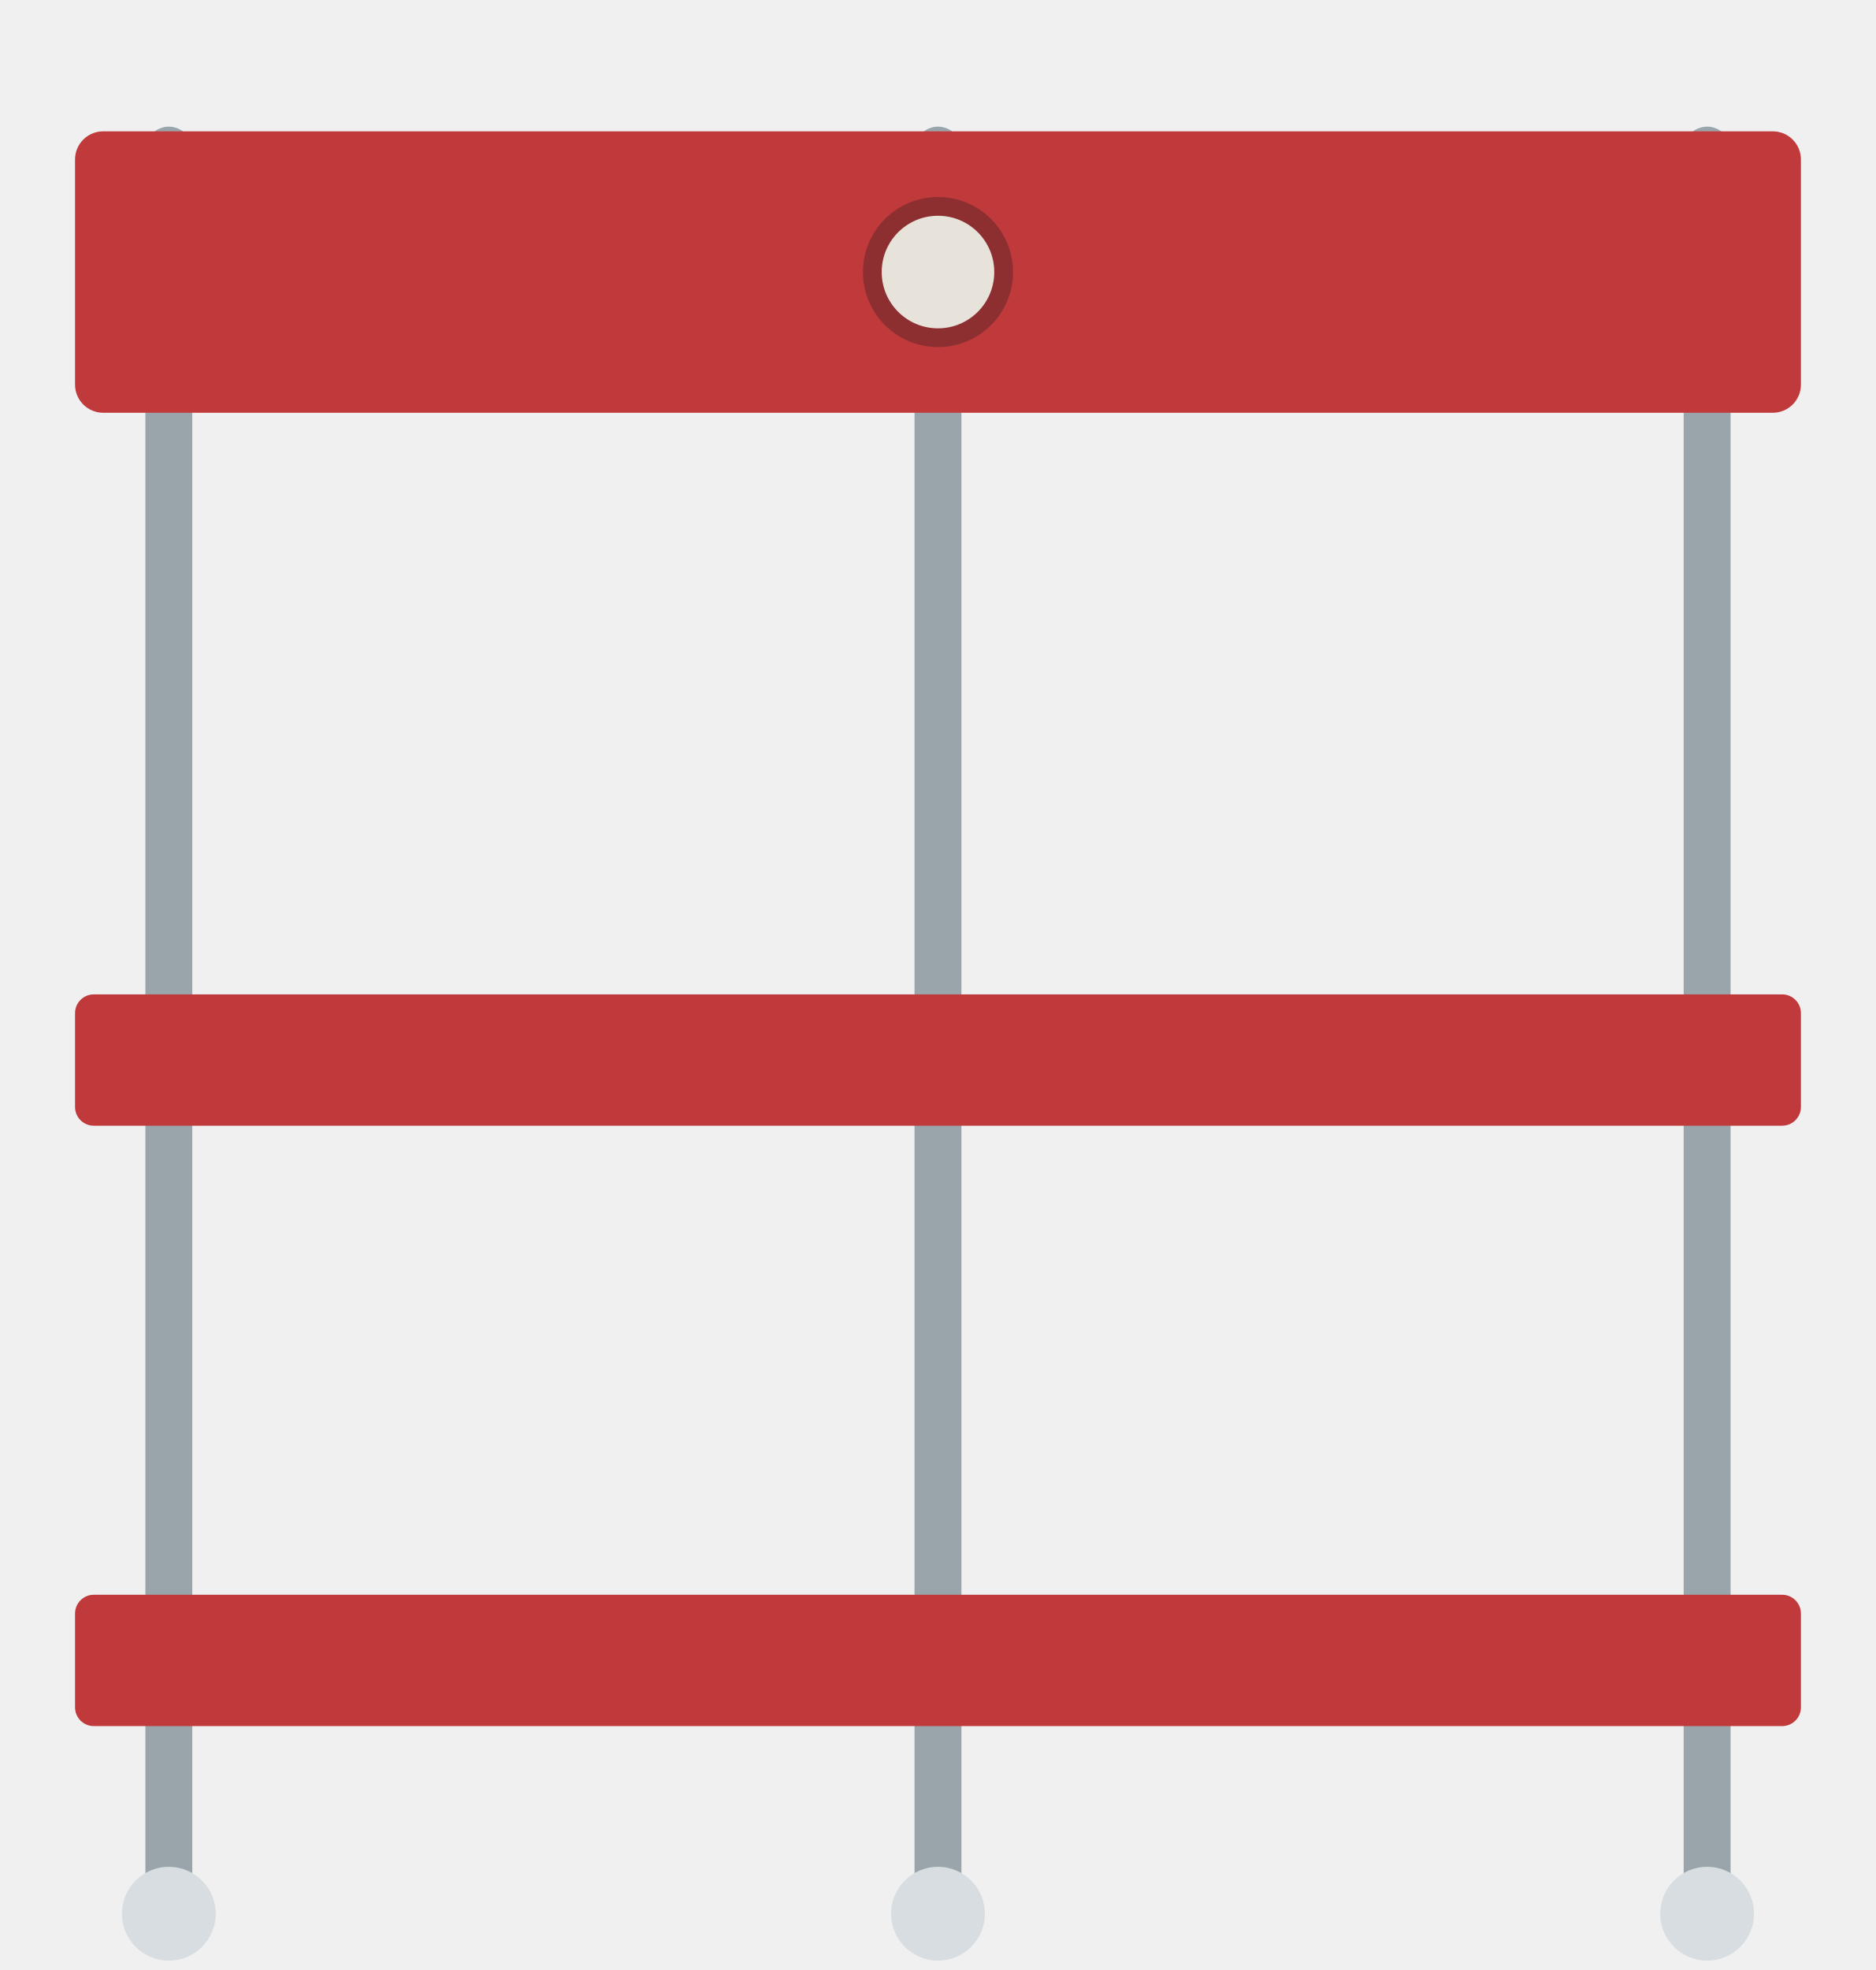
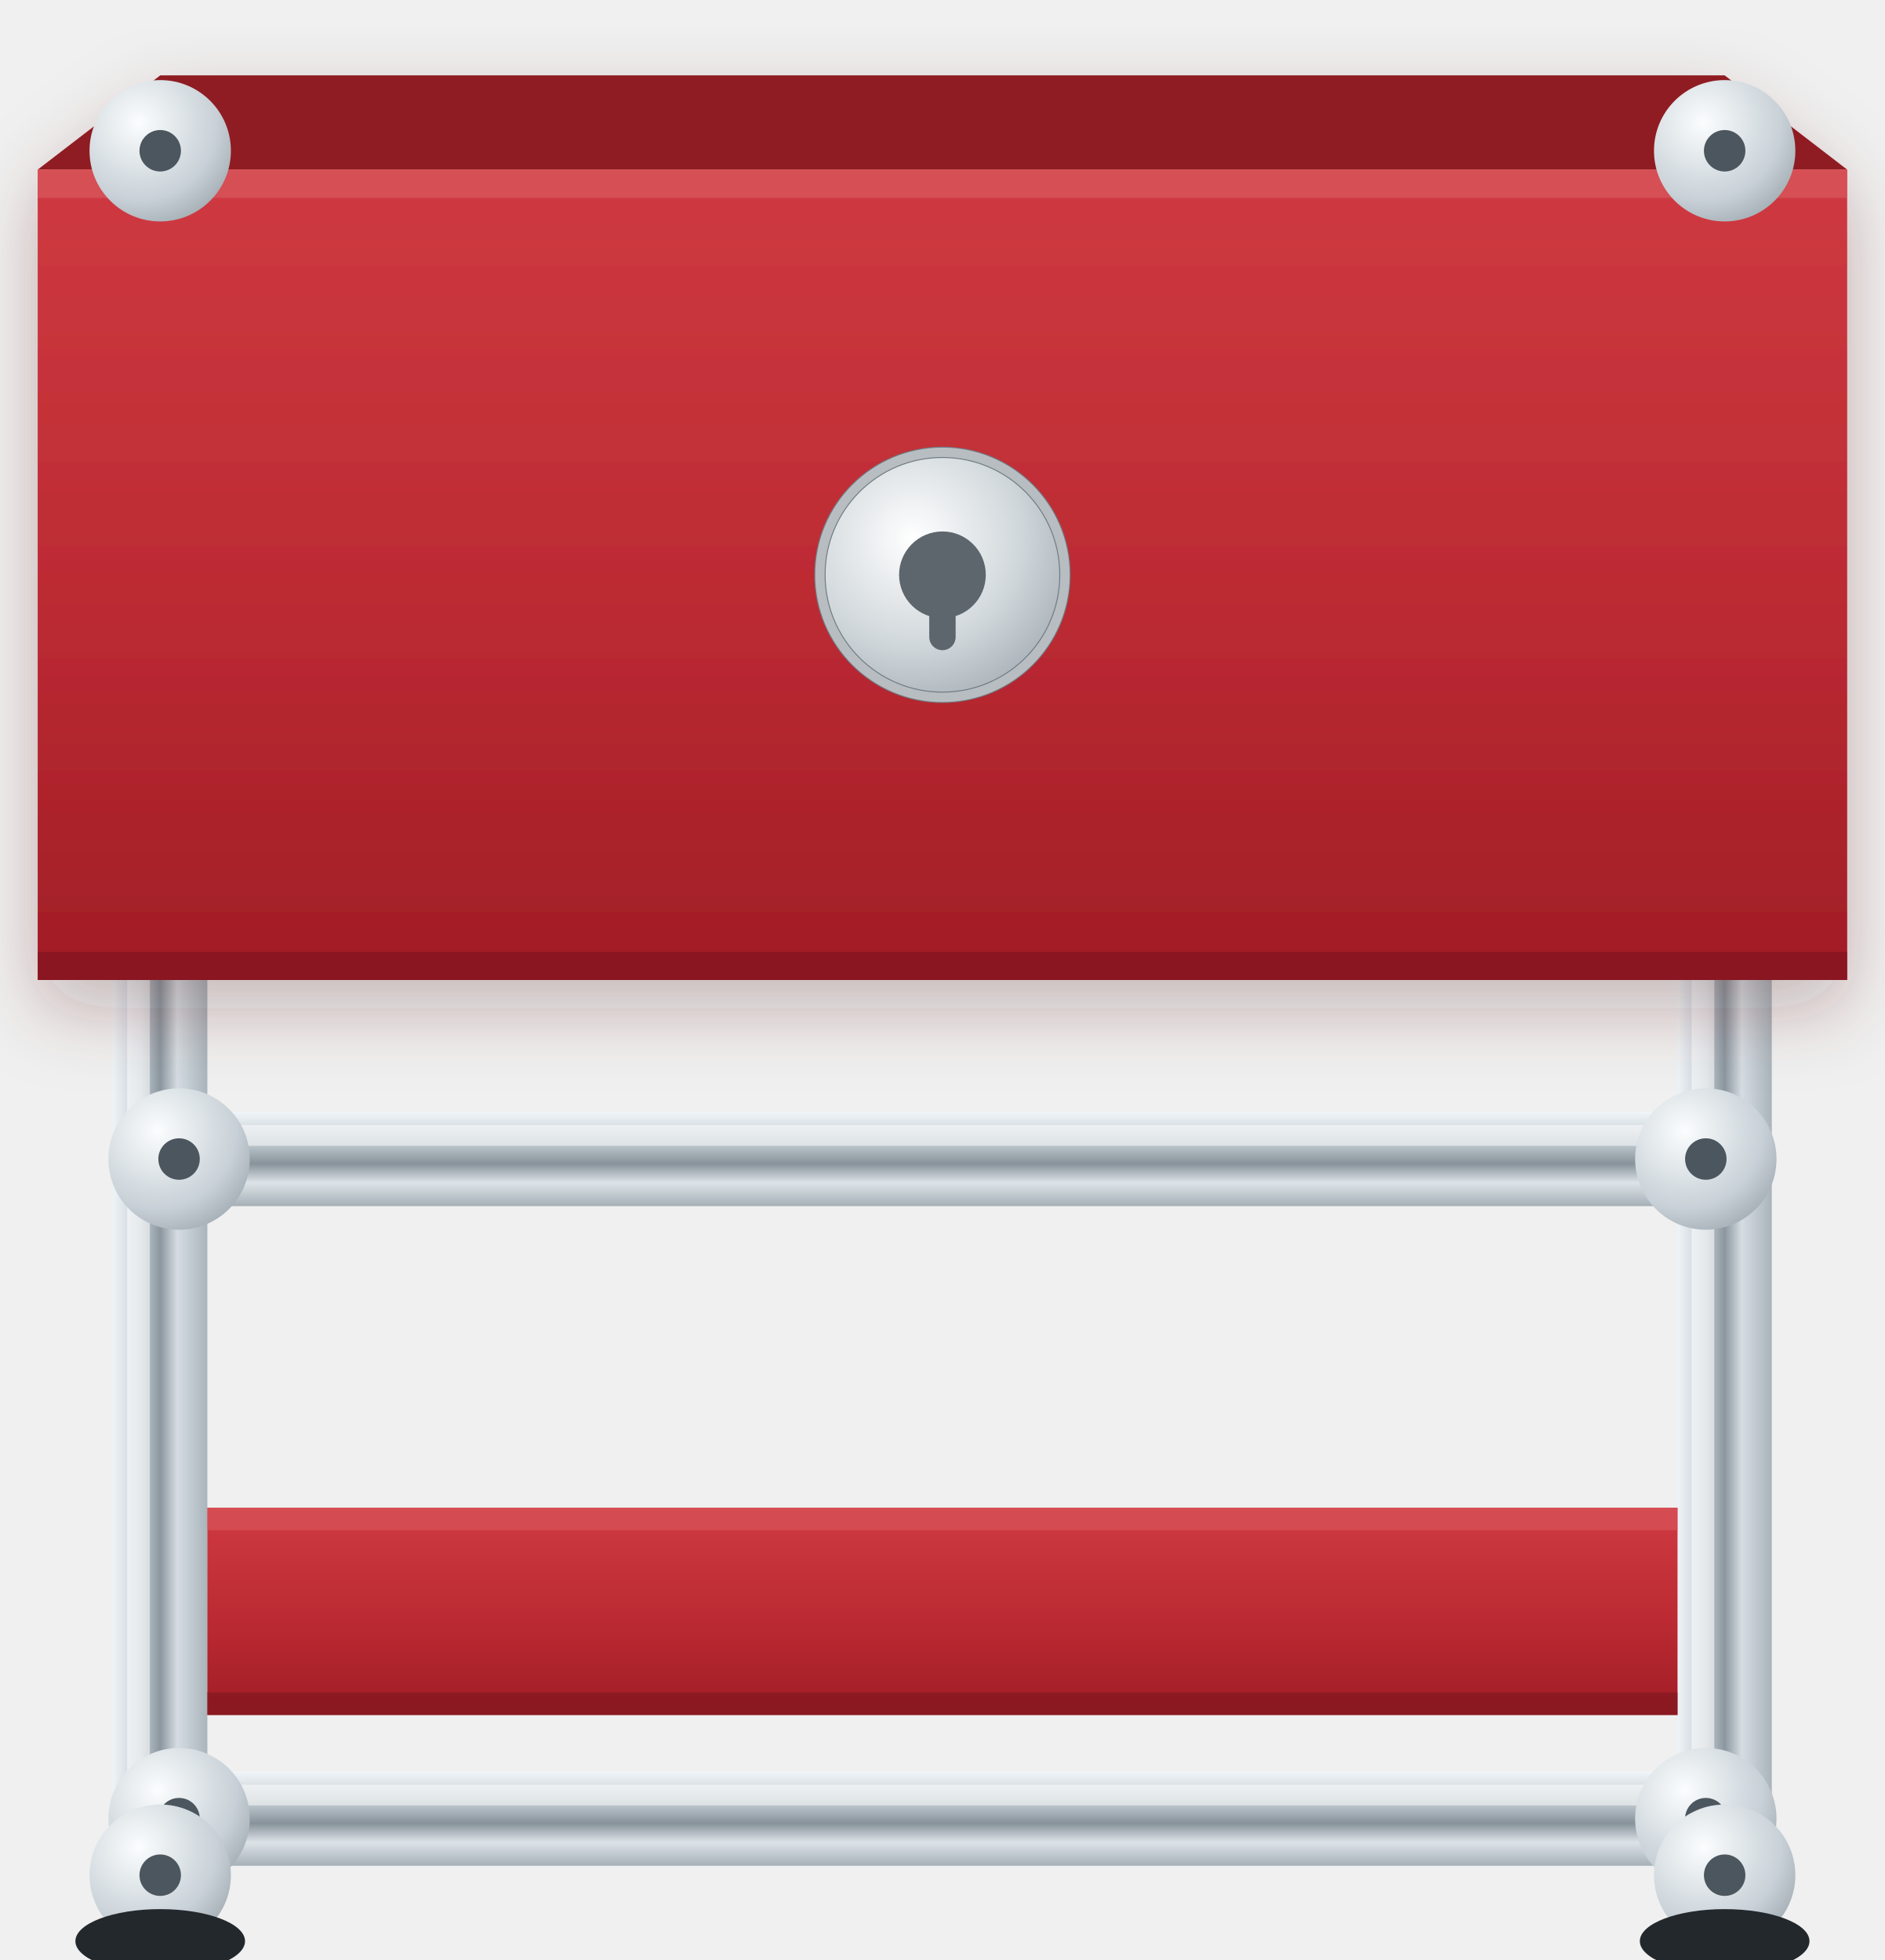
- <svg xmlns="http://www.w3.org/2000/svg" viewBox="0 0 200 210">
-   <g stroke="#9aa5ab" stroke-width="5" stroke-linecap="round">
-     <line x1="18" y1="16" x2="18" y2="200" />
-     <line x1="182" y1="16" x2="182" y2="200" />
-     <line x1="100" y1="16" x2="100" y2="200" />
+ <svg xmlns="http://www.w3.org/2000/svg" viewBox="0 0 200 208">
+   <defs>
+     <linearGradient id="chrome" x1="0" y1="0" x2="1" y2="0">
+       <stop offset="0" stop-color="#eef3f6" />
+       <stop offset="0.3" stop-color="#c3cdd4" />
+       <stop offset="0.5" stop-color="#8b969e" />
+       <stop offset="0.68" stop-color="#d5dde2" />
+       <stop offset="1" stop-color="#a9b4bb" />
+     </linearGradient>
+     <linearGradient id="chromeH" x1="0" y1="0" x2="0" y2="1">
+       <stop offset="0" stop-color="#f0f5f8" />
+       <stop offset="0.35" stop-color="#bcc6cd" />
+       <stop offset="0.55" stop-color="#87929a" />
+       <stop offset="0.75" stop-color="#dde4e8" />
+       <stop offset="1" stop-color="#a5b0b7" />
+     </linearGradient>
+     <linearGradient id="redPanel" x1="0" y1="0" x2="0" y2="1">
+       <stop offset="0" stop-color="#cf3a41" />
+       <stop offset="0.55" stop-color="#bb2a32" />
+       <stop offset="1" stop-color="#a01d26" />
+     </linearGradient>
+     <radialGradient id="lock" cx="0.38" cy="0.35" r="0.9">
+       <stop offset="0" stop-color="#ffffff" />
+       <stop offset="0.5" stop-color="#cfd6da" />
+       <stop offset="1" stop-color="#8d979f" />
+     </radialGradient>
+     <radialGradient id="ball" cx="0.35" cy="0.3" r="1">
+       <stop offset="0" stop-color="#fbfdfe" />
+       <stop offset="0.55" stop-color="#c8d1d7" />
+       <stop offset="1" stop-color="#7f8a92" />
+     </radialGradient>
+     <filter id="tsh" x="-20%" y="-20%" width="140%" height="140%">
+       <feDropShadow dx="0" dy="3" stdDeviation="4" flood-color="#5a2226" flood-opacity="0.28" />
+     </filter>
+   </defs>
+   <g>
+     <rect x="12" y="10" width="10" height="192" rx="5" fill="url(#chrome)" />
+     <rect x="178" y="10" width="10" height="192" rx="5" fill="url(#chrome)" />
+     <rect x="13.5" y="12" width="2.4" height="188" rx="1.2" fill="#ffffff" opacity="0.55" />
+     <rect x="179.5" y="12" width="2.4" height="188" rx="1.2" fill="#ffffff" opacity="0.55" />
  </g>
-   <rect x="8" y="14" width="184" height="30" rx="3" fill="#c0393b" />
-   <circle cx="100" cy="29" r="7" fill="#e8e3da" stroke="#8d2f31" stroke-width="2" />
-   <rect x="8" y="106" width="184" height="14" rx="2" fill="#c0393b" />
-   <rect x="8" y="170" width="184" height="14" rx="2" fill="#c0393b" />
-   <g fill="#d7dde0">
-     <circle cx="18" cy="204" r="5" />
-     <circle cx="100" cy="204" r="5" />
-     <circle cx="182" cy="204" r="5" />
+   <g filter="url(#tsh)">
+     <path d="M17 8 L183 8 L196 18 L4 18 Z" fill="#8f1b23" />
+     <rect x="4" y="18" width="192" height="86" fill="url(#redPanel)" />
+     <rect x="4" y="18" width="192" height="3" fill="#d9585e" opacity="0.7" />
+     <rect x="4" y="101" width="192" height="3" fill="#7c161e" opacity="0.6" />
  </g>
+   <circle cx="100" cy="61" r="13" fill="url(#lock)" stroke="#6f7a82" stroke-width="1.2" />
+   <circle cx="100" cy="61" r="13" fill="none" stroke="#ffffff" stroke-width="1" opacity="0.5" />
+   <circle cx="100" cy="61" r="4.6" fill="#5d666d" />
+   <rect x="98.6" y="63" width="2.8" height="6" rx="1.4" fill="#5d666d" />
+   <rect x="14" y="118" width="172" height="10" rx="5" fill="url(#chromeH)" />
+   <rect x="14" y="119.4" width="172" height="2.2" rx="1.1" fill="#ffffff" opacity="0.5" />
+   <circle cx="19" cy="123" r="7.5" fill="url(#ball)" />
+   <circle cx="19" cy="123" r="2.2" fill="#4c565e" />
+   <circle cx="181" cy="123" r="7.5" fill="url(#ball)" />
+   <circle cx="181" cy="123" r="2.2" fill="#4c565e" />
+   <rect x="22" y="160" width="156" height="22" fill="url(#redPanel)" />
+   <rect x="22" y="160" width="156" height="2.4" fill="#d9585e" opacity="0.6" />
+   <rect x="22" y="179.6" width="156" height="2.4" fill="#7c161e" opacity="0.6" />
+   <rect x="14" y="188" width="172" height="10" rx="5" fill="url(#chromeH)" />
+   <rect x="14" y="189.4" width="172" height="2.2" rx="1.1" fill="#ffffff" opacity="0.5" />
+   <circle cx="19" cy="193" r="7.5" fill="url(#ball)" />
+   <circle cx="19" cy="193" r="2.2" fill="#4c565e" />
+   <circle cx="181" cy="193" r="7.5" fill="url(#ball)" />
+   <circle cx="181" cy="193" r="2.2" fill="#4c565e" />
+   <circle cx="17" cy="16" r="7.5" fill="url(#ball)" />
+   <circle cx="17" cy="16" r="2.2" fill="#4c565e" />
+   <circle cx="183" cy="16" r="7.5" fill="url(#ball)" />
+   <circle cx="183" cy="16" r="2.2" fill="#4c565e" />
+   <circle cx="17" cy="199" r="7.5" fill="url(#ball)" />
+   <circle cx="17" cy="199" r="2.2" fill="#4c565e" />
+   <circle cx="183" cy="199" r="7.5" fill="url(#ball)" />
+   <circle cx="183" cy="199" r="2.2" fill="#4c565e" />
+   <ellipse cx="17" cy="206" rx="9" ry="3.4" fill="#23282c" />
+   <ellipse cx="183" cy="206" rx="9" ry="3.4" fill="#23282c" />
</svg>
